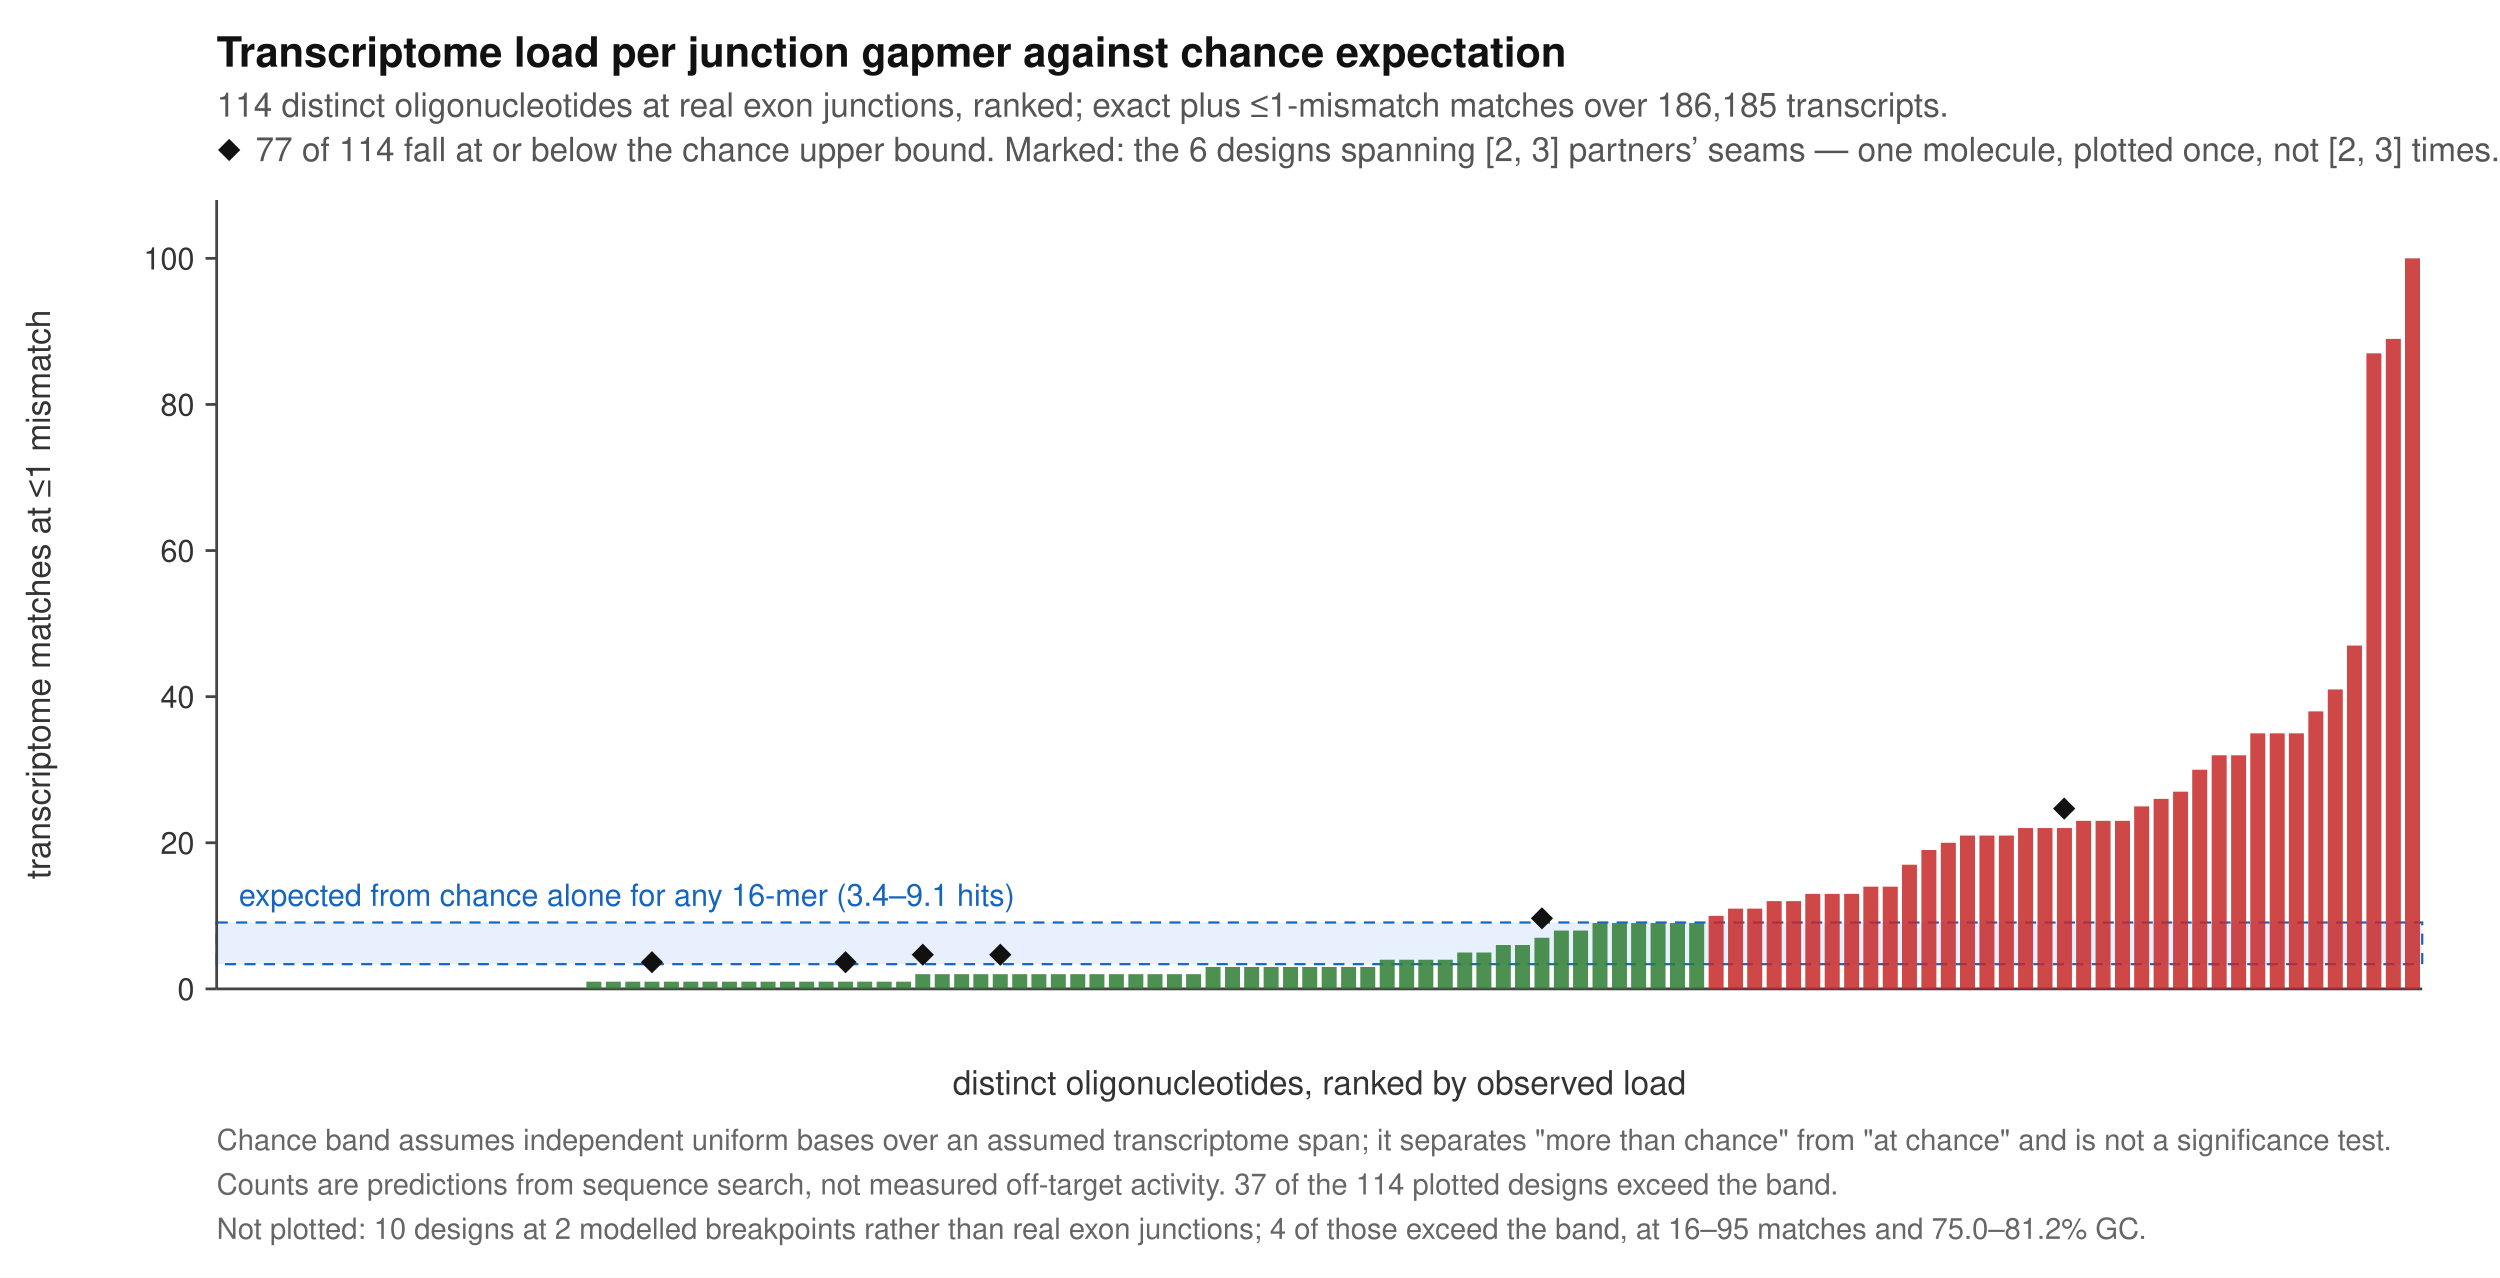
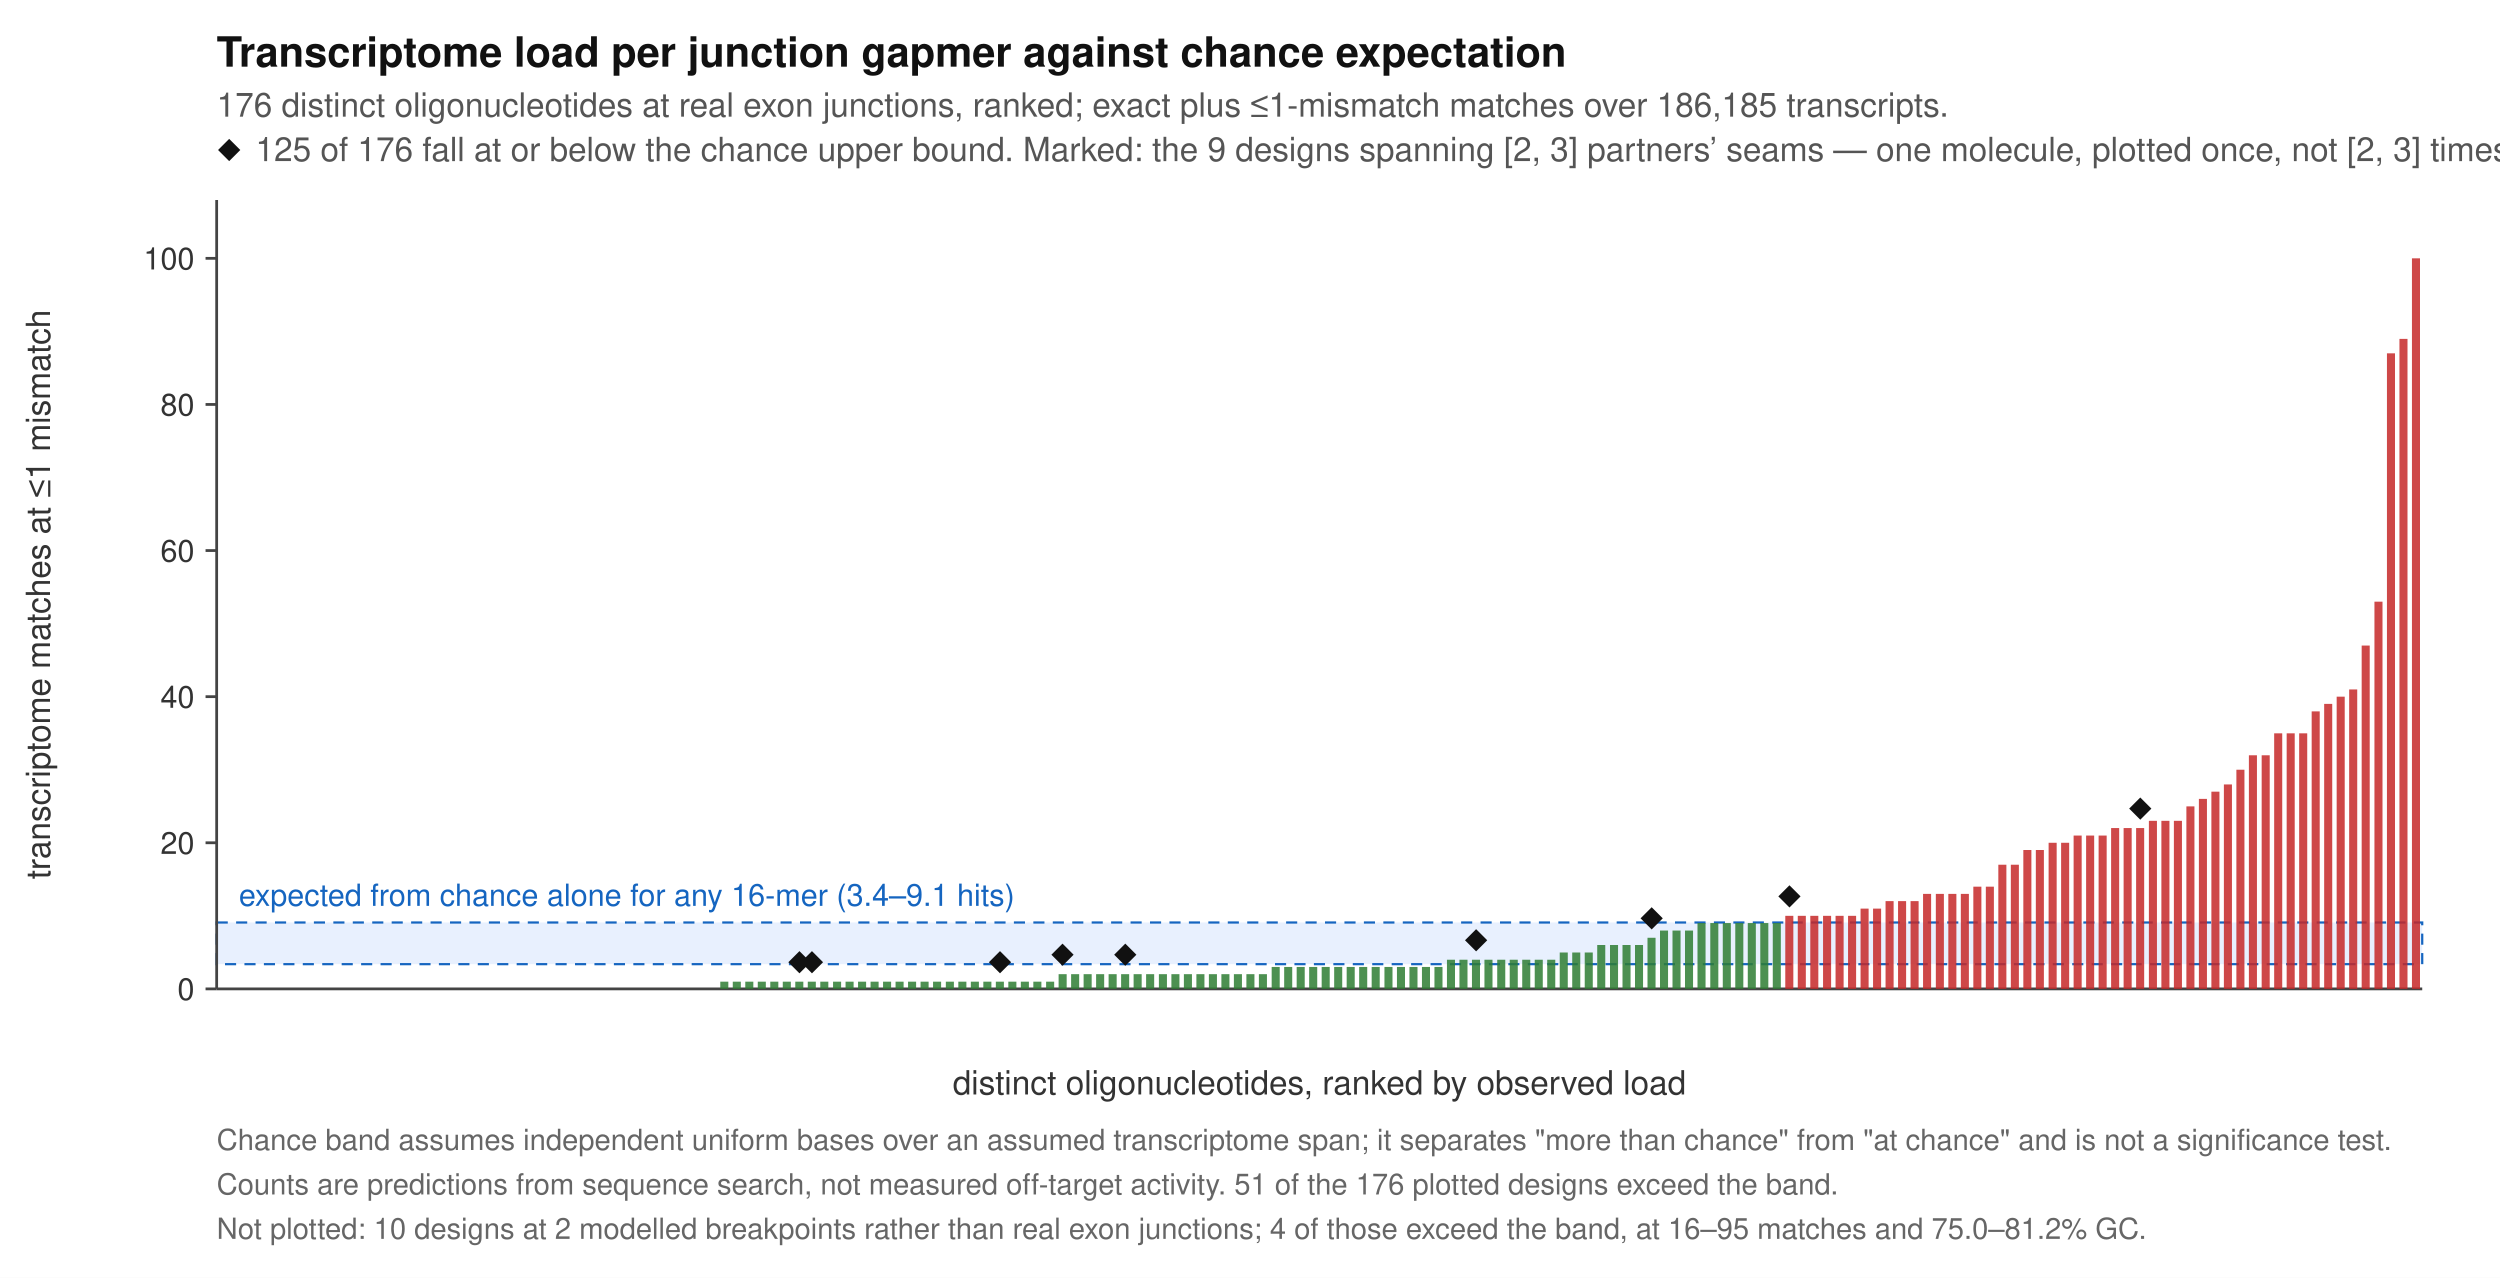
<svg xmlns="http://www.w3.org/2000/svg" width="900" height="460" viewBox="0 0 900 460" font-family="Helvetica,Arial,sans-serif">
  <rect width="900" height="460" fill="#ffffff" />
  <rect x="78" y="332.1" width="794" height="15.0" fill="#e8f0fe" stroke="#1565c0" stroke-width="0.8" stroke-dasharray="4 3" />
  <text x="86" y="326.1" font-size="11" fill="#1565c0">expected from chance alone for any 16-mer (3.4–9.1 hits)</text>
  <line x1="78" y1="356" x2="872" y2="356" stroke="#444" stroke-width="1" />
  <line x1="78" y1="72" x2="78" y2="356" stroke="#444" stroke-width="1" />
  <line x1="74" y1="356.0" x2="78" y2="356.0" stroke="#444" />
  <text x="70" y="360.0" font-size="11" fill="#333" text-anchor="end">0</text>
  <line x1="74" y1="303.4" x2="78" y2="303.4" stroke="#444" />
  <text x="70" y="307.4" font-size="11" fill="#333" text-anchor="end">20</text>
  <line x1="74" y1="250.8" x2="78" y2="250.8" stroke="#444" />
  <text x="70" y="254.8" font-size="11" fill="#333" text-anchor="end">40</text>
  <line x1="74" y1="198.2" x2="78" y2="198.2" stroke="#444" />
  <text x="70" y="202.2" font-size="11" fill="#333" text-anchor="end">60</text>
  <line x1="74" y1="145.6" x2="78" y2="145.6" stroke="#444" />
  <text x="70" y="149.6" font-size="11" fill="#333" text-anchor="end">80</text>
  <line x1="74" y1="93.0" x2="78" y2="93.0" stroke="#444" />
  <text x="70" y="97.0" font-size="11" fill="#333" text-anchor="end">100</text>
-   <rect x="78.8" y="356.0" width="5.4" height="0.0" fill="#2e7d32" opacity="0.85" />
-   <rect x="85.8" y="356.0" width="5.4" height="0.0" fill="#2e7d32" opacity="0.85" />
-   <rect x="92.7" y="356.0" width="5.4" height="0.0" fill="#2e7d32" opacity="0.85" />
-   <rect x="99.7" y="356.0" width="5.4" height="0.0" fill="#2e7d32" opacity="0.85" />
-   <rect x="106.7" y="356.0" width="5.4" height="0.0" fill="#2e7d32" opacity="0.85" />
-   <rect x="113.6" y="356.0" width="5.4" height="0.0" fill="#2e7d32" opacity="0.85" />
-   <rect x="120.6" y="356.0" width="5.4" height="0.0" fill="#2e7d32" opacity="0.85" />
-   <rect x="127.6" y="356.0" width="5.4" height="0.0" fill="#2e7d32" opacity="0.85" />
-   <rect x="134.5" y="356.0" width="5.4" height="0.0" fill="#2e7d32" opacity="0.85" />
-   <rect x="141.5" y="356.0" width="5.4" height="0.0" fill="#2e7d32" opacity="0.85" />
-   <rect x="148.4" y="356.0" width="5.4" height="0.0" fill="#2e7d32" opacity="0.85" />
-   <rect x="155.4" y="356.0" width="5.4" height="0.0" fill="#2e7d32" opacity="0.85" />
-   <rect x="162.4" y="356.0" width="5.4" height="0.0" fill="#2e7d32" opacity="0.85" />
-   <rect x="169.3" y="356.0" width="5.4" height="0.0" fill="#2e7d32" opacity="0.85" />
-   <rect x="176.3" y="356.0" width="5.4" height="0.0" fill="#2e7d32" opacity="0.85" />
-   <rect x="183.3" y="356.0" width="5.4" height="0.0" fill="#2e7d32" opacity="0.85" />
-   <rect x="190.2" y="356.0" width="5.4" height="0.0" fill="#2e7d32" opacity="0.85" />
-   <rect x="197.2" y="356.0" width="5.4" height="0.0" fill="#2e7d32" opacity="0.85" />
-   <rect x="204.2" y="356.0" width="5.4" height="0.0" fill="#2e7d32" opacity="0.85" />
-   <rect x="211.1" y="353.4" width="5.4" height="2.6" fill="#2e7d32" opacity="0.85" />
-   <rect x="218.1" y="353.4" width="5.4" height="2.6" fill="#2e7d32" opacity="0.85" />
-   <rect x="225.1" y="353.4" width="5.4" height="2.6" fill="#2e7d32" opacity="0.85" />
-   <rect x="232.0" y="353.4" width="5.4" height="2.6" fill="#2e7d32" opacity="0.85" />
-   <polygon points="234.7,342.4 238.7,346.4 234.7,350.4 230.7,346.4" fill="#111" />
-   <rect x="239.0" y="353.4" width="5.4" height="2.6" fill="#2e7d32" opacity="0.85" />
-   <rect x="246.0" y="353.4" width="5.4" height="2.6" fill="#2e7d32" opacity="0.85" />
-   <rect x="252.9" y="353.4" width="5.4" height="2.6" fill="#2e7d32" opacity="0.85" />
-   <rect x="259.9" y="353.4" width="5.4" height="2.6" fill="#2e7d32" opacity="0.85" />
-   <rect x="266.9" y="353.4" width="5.4" height="2.6" fill="#2e7d32" opacity="0.85" />
-   <rect x="273.8" y="353.4" width="5.4" height="2.6" fill="#2e7d32" opacity="0.85" />
-   <rect x="280.8" y="353.4" width="5.4" height="2.6" fill="#2e7d32" opacity="0.85" />
-   <rect x="287.7" y="353.4" width="5.4" height="2.6" fill="#2e7d32" opacity="0.85" />
-   <rect x="294.7" y="353.4" width="5.4" height="2.6" fill="#2e7d32" opacity="0.85" />
-   <rect x="301.7" y="353.4" width="5.4" height="2.6" fill="#2e7d32" opacity="0.85" />
-   <polygon points="304.4,342.4 308.4,346.4 304.4,350.4 300.4,346.4" fill="#111" />
-   <rect x="308.6" y="353.4" width="5.4" height="2.6" fill="#2e7d32" opacity="0.85" />
-   <rect x="315.6" y="353.4" width="5.4" height="2.6" fill="#2e7d32" opacity="0.85" />
-   <rect x="322.6" y="353.4" width="5.4" height="2.6" fill="#2e7d32" opacity="0.85" />
-   <rect x="329.5" y="350.7" width="5.4" height="5.3" fill="#2e7d32" opacity="0.85" />
-   <polygon points="332.2,339.7 336.2,343.7 332.2,347.7 328.2,343.7" fill="#111" />
-   <rect x="336.5" y="350.7" width="5.4" height="5.3" fill="#2e7d32" opacity="0.85" />
-   <rect x="343.5" y="350.7" width="5.4" height="5.3" fill="#2e7d32" opacity="0.85" />
-   <rect x="350.4" y="350.7" width="5.4" height="5.3" fill="#2e7d32" opacity="0.85" />
-   <rect x="357.4" y="350.7" width="5.4" height="5.3" fill="#2e7d32" opacity="0.85" />
-   <polygon points="360.1,339.7 364.1,343.7 360.1,347.7 356.1,343.7" fill="#111" />
-   <rect x="364.4" y="350.7" width="5.4" height="5.3" fill="#2e7d32" opacity="0.85" />
-   <rect x="371.3" y="350.7" width="5.4" height="5.3" fill="#2e7d32" opacity="0.85" />
-   <rect x="378.3" y="350.7" width="5.4" height="5.3" fill="#2e7d32" opacity="0.85" />
-   <rect x="385.3" y="350.7" width="5.4" height="5.3" fill="#2e7d32" opacity="0.85" />
-   <rect x="392.2" y="350.7" width="5.4" height="5.3" fill="#2e7d32" opacity="0.85" />
-   <rect x="399.2" y="350.7" width="5.4" height="5.3" fill="#2e7d32" opacity="0.85" />
-   <rect x="406.2" y="350.7" width="5.4" height="5.3" fill="#2e7d32" opacity="0.85" />
-   <rect x="413.1" y="350.7" width="5.4" height="5.3" fill="#2e7d32" opacity="0.85" />
-   <rect x="420.1" y="350.7" width="5.4" height="5.3" fill="#2e7d32" opacity="0.85" />
-   <rect x="427.0" y="350.7" width="5.4" height="5.3" fill="#2e7d32" opacity="0.85" />
-   <rect x="434.0" y="348.1" width="5.4" height="7.9" fill="#2e7d32" opacity="0.85" />
-   <rect x="441.0" y="348.1" width="5.4" height="7.9" fill="#2e7d32" opacity="0.85" />
-   <rect x="447.9" y="348.1" width="5.4" height="7.9" fill="#2e7d32" opacity="0.85" />
-   <rect x="454.9" y="348.1" width="5.4" height="7.9" fill="#2e7d32" opacity="0.85" />
-   <rect x="461.9" y="348.1" width="5.4" height="7.9" fill="#2e7d32" opacity="0.85" />
-   <rect x="468.8" y="348.1" width="5.4" height="7.9" fill="#2e7d32" opacity="0.85" />
-   <rect x="475.8" y="348.1" width="5.4" height="7.9" fill="#2e7d32" opacity="0.85" />
-   <rect x="482.8" y="348.1" width="5.4" height="7.9" fill="#2e7d32" opacity="0.85" />
-   <rect x="489.7" y="348.1" width="5.4" height="7.9" fill="#2e7d32" opacity="0.85" />
-   <rect x="496.7" y="345.5" width="5.4" height="10.5" fill="#2e7d32" opacity="0.85" />
-   <rect x="503.7" y="345.5" width="5.4" height="10.5" fill="#2e7d32" opacity="0.85" />
-   <rect x="510.6" y="345.5" width="5.4" height="10.5" fill="#2e7d32" opacity="0.85" />
-   <rect x="517.6" y="345.5" width="5.4" height="10.5" fill="#2e7d32" opacity="0.85" />
-   <rect x="524.6" y="342.9" width="5.4" height="13.1" fill="#2e7d32" opacity="0.85" />
-   <rect x="531.5" y="342.9" width="5.4" height="13.1" fill="#2e7d32" opacity="0.85" />
-   <rect x="538.5" y="340.2" width="5.4" height="15.8" fill="#2e7d32" opacity="0.85" />
-   <rect x="545.4" y="340.2" width="5.4" height="15.8" fill="#2e7d32" opacity="0.85" />
-   <rect x="552.4" y="337.6" width="5.4" height="18.4" fill="#2e7d32" opacity="0.85" />
-   <polygon points="555.1,326.6 559.1,330.6 555.1,334.6 551.1,330.6" fill="#111" />
-   <rect x="559.4" y="335.0" width="5.4" height="21.0" fill="#2e7d32" opacity="0.85" />
-   <rect x="566.3" y="335.0" width="5.4" height="21.0" fill="#2e7d32" opacity="0.85" />
-   <rect x="573.3" y="332.3" width="5.4" height="23.7" fill="#2e7d32" opacity="0.85" />
-   <rect x="580.3" y="332.3" width="5.4" height="23.7" fill="#2e7d32" opacity="0.85" />
-   <rect x="587.2" y="332.3" width="5.4" height="23.7" fill="#2e7d32" opacity="0.85" />
-   <rect x="594.2" y="332.3" width="5.4" height="23.7" fill="#2e7d32" opacity="0.85" />
-   <rect x="601.2" y="332.3" width="5.4" height="23.7" fill="#2e7d32" opacity="0.85" />
-   <rect x="608.1" y="332.3" width="5.4" height="23.7" fill="#2e7d32" opacity="0.85" />
-   <rect x="615.1" y="329.7" width="5.4" height="26.3" fill="#c62828" opacity="0.85" />
-   <rect x="622.1" y="327.1" width="5.4" height="28.9" fill="#c62828" opacity="0.85" />
-   <rect x="629.0" y="327.1" width="5.4" height="28.9" fill="#c62828" opacity="0.85" />
-   <rect x="636.0" y="324.4" width="5.4" height="31.6" fill="#c62828" opacity="0.85" />
-   <rect x="643.0" y="324.4" width="5.4" height="31.6" fill="#c62828" opacity="0.85" />
-   <rect x="649.9" y="321.8" width="5.4" height="34.2" fill="#c62828" opacity="0.85" />
-   <rect x="656.9" y="321.8" width="5.4" height="34.2" fill="#c62828" opacity="0.85" />
-   <rect x="663.9" y="321.8" width="5.4" height="34.2" fill="#c62828" opacity="0.85" />
-   <rect x="670.8" y="319.2" width="5.4" height="36.8" fill="#c62828" opacity="0.85" />
-   <rect x="677.8" y="319.2" width="5.4" height="36.8" fill="#c62828" opacity="0.85" />
-   <rect x="684.7" y="311.3" width="5.4" height="44.7" fill="#c62828" opacity="0.85" />
-   <rect x="691.7" y="306.0" width="5.4" height="50.0" fill="#c62828" opacity="0.85" />
-   <rect x="698.7" y="303.4" width="5.4" height="52.6" fill="#c62828" opacity="0.85" />
-   <rect x="705.6" y="300.8" width="5.4" height="55.2" fill="#c62828" opacity="0.85" />
-   <rect x="712.6" y="300.8" width="5.4" height="55.2" fill="#c62828" opacity="0.85" />
-   <rect x="719.6" y="300.8" width="5.4" height="55.2" fill="#c62828" opacity="0.85" />
-   <rect x="726.5" y="298.1" width="5.4" height="57.9" fill="#c62828" opacity="0.85" />
-   <rect x="733.5" y="298.1" width="5.4" height="57.9" fill="#c62828" opacity="0.85" />
-   <rect x="740.5" y="298.1" width="5.4" height="57.9" fill="#c62828" opacity="0.85" />
-   <polygon points="743.1,287.1 747.1,291.1 743.1,295.1 739.1,291.1" fill="#111" />
-   <rect x="747.4" y="295.5" width="5.4" height="60.5" fill="#c62828" opacity="0.85" />
-   <rect x="754.4" y="295.5" width="5.4" height="60.5" fill="#c62828" opacity="0.85" />
-   <rect x="761.4" y="295.5" width="5.4" height="60.5" fill="#c62828" opacity="0.85" />
-   <rect x="768.3" y="290.3" width="5.4" height="65.7" fill="#c62828" opacity="0.85" />
-   <rect x="775.3" y="287.6" width="5.4" height="68.4" fill="#c62828" opacity="0.85" />
-   <rect x="782.3" y="285.0" width="5.4" height="71.0" fill="#c62828" opacity="0.85" />
-   <rect x="789.2" y="277.1" width="5.4" height="78.9" fill="#c62828" opacity="0.85" />
-   <rect x="796.2" y="271.9" width="5.4" height="84.1" fill="#c62828" opacity="0.85" />
-   <rect x="803.2" y="271.9" width="5.4" height="84.1" fill="#c62828" opacity="0.85" />
-   <rect x="810.1" y="264.0" width="5.4" height="92.0" fill="#c62828" opacity="0.85" />
-   <rect x="817.1" y="264.0" width="5.4" height="92.0" fill="#c62828" opacity="0.85" />
-   <rect x="824.0" y="264.0" width="5.4" height="92.0" fill="#c62828" opacity="0.85" />
-   <rect x="831.0" y="256.1" width="5.4" height="99.9" fill="#c62828" opacity="0.85" />
-   <rect x="838.0" y="248.2" width="5.4" height="107.8" fill="#c62828" opacity="0.85" />
-   <rect x="844.9" y="232.4" width="5.4" height="123.6" fill="#c62828" opacity="0.85" />
-   <rect x="851.9" y="127.2" width="5.4" height="228.8" fill="#c62828" opacity="0.85" />
-   <rect x="858.9" y="122.0" width="5.4" height="234.0" fill="#c62828" opacity="0.85" />
-   <rect x="865.8" y="93.0" width="5.4" height="263.0" fill="#c62828" opacity="0.85" />
+   <rect x="78.8" y="356.0" width="2.9" height="0.0" fill="#2e7d32" opacity="0.85" />
+   <rect x="83.3" y="356.0" width="2.9" height="0.0" fill="#2e7d32" opacity="0.85" />
+   <rect x="87.8" y="356.0" width="2.9" height="0.0" fill="#2e7d32" opacity="0.85" />
+   <rect x="92.3" y="356.0" width="2.9" height="0.0" fill="#2e7d32" opacity="0.85" />
+   <rect x="96.8" y="356.0" width="2.9" height="0.0" fill="#2e7d32" opacity="0.85" />
+   <rect x="101.4" y="356.0" width="2.9" height="0.0" fill="#2e7d32" opacity="0.85" />
+   <rect x="105.9" y="356.0" width="2.9" height="0.0" fill="#2e7d32" opacity="0.85" />
+   <rect x="110.4" y="356.0" width="2.9" height="0.0" fill="#2e7d32" opacity="0.85" />
+   <rect x="114.9" y="356.0" width="2.9" height="0.0" fill="#2e7d32" opacity="0.85" />
+   <rect x="119.4" y="356.0" width="2.9" height="0.0" fill="#2e7d32" opacity="0.85" />
+   <rect x="123.9" y="356.0" width="2.9" height="0.0" fill="#2e7d32" opacity="0.85" />
+   <rect x="128.4" y="356.0" width="2.9" height="0.0" fill="#2e7d32" opacity="0.85" />
+   <rect x="132.9" y="356.0" width="2.9" height="0.0" fill="#2e7d32" opacity="0.85" />
+   <rect x="137.4" y="356.0" width="2.9" height="0.0" fill="#2e7d32" opacity="0.85" />
+   <rect x="142.0" y="356.0" width="2.9" height="0.0" fill="#2e7d32" opacity="0.85" />
+   <rect x="146.5" y="356.0" width="2.9" height="0.0" fill="#2e7d32" opacity="0.85" />
+   <rect x="151.0" y="356.0" width="2.9" height="0.0" fill="#2e7d32" opacity="0.85" />
+   <rect x="155.5" y="356.0" width="2.9" height="0.0" fill="#2e7d32" opacity="0.85" />
+   <rect x="160.0" y="356.0" width="2.9" height="0.0" fill="#2e7d32" opacity="0.85" />
+   <rect x="164.5" y="356.0" width="2.9" height="0.0" fill="#2e7d32" opacity="0.85" />
+   <rect x="169.0" y="356.0" width="2.9" height="0.0" fill="#2e7d32" opacity="0.85" />
+   <rect x="173.5" y="356.0" width="2.9" height="0.0" fill="#2e7d32" opacity="0.85" />
+   <rect x="178.0" y="356.0" width="2.9" height="0.0" fill="#2e7d32" opacity="0.85" />
+   <rect x="182.6" y="356.0" width="2.9" height="0.0" fill="#2e7d32" opacity="0.85" />
+   <rect x="187.1" y="356.0" width="2.9" height="0.0" fill="#2e7d32" opacity="0.85" />
+   <rect x="191.6" y="356.0" width="2.9" height="0.0" fill="#2e7d32" opacity="0.85" />
+   <rect x="196.1" y="356.0" width="2.9" height="0.0" fill="#2e7d32" opacity="0.85" />
+   <rect x="200.6" y="356.0" width="2.9" height="0.0" fill="#2e7d32" opacity="0.85" />
+   <rect x="205.1" y="356.0" width="2.9" height="0.0" fill="#2e7d32" opacity="0.85" />
+   <rect x="209.6" y="356.0" width="2.9" height="0.0" fill="#2e7d32" opacity="0.85" />
+   <rect x="214.1" y="356.0" width="2.9" height="0.0" fill="#2e7d32" opacity="0.85" />
+   <rect x="218.7" y="356.0" width="2.9" height="0.0" fill="#2e7d32" opacity="0.85" />
+   <rect x="223.2" y="356.0" width="2.9" height="0.0" fill="#2e7d32" opacity="0.85" />
+   <rect x="227.7" y="356.0" width="2.9" height="0.0" fill="#2e7d32" opacity="0.85" />
+   <rect x="232.2" y="356.0" width="2.9" height="0.0" fill="#2e7d32" opacity="0.85" />
+   <rect x="236.7" y="356.0" width="2.9" height="0.0" fill="#2e7d32" opacity="0.85" />
+   <rect x="241.2" y="356.0" width="2.9" height="0.0" fill="#2e7d32" opacity="0.85" />
+   <rect x="245.7" y="356.0" width="2.9" height="0.0" fill="#2e7d32" opacity="0.85" />
+   <rect x="250.2" y="356.0" width="2.9" height="0.0" fill="#2e7d32" opacity="0.85" />
+   <rect x="254.7" y="356.0" width="2.9" height="0.0" fill="#2e7d32" opacity="0.85" />
+   <rect x="259.3" y="353.4" width="2.9" height="2.6" fill="#2e7d32" opacity="0.85" />
+   <rect x="263.8" y="353.4" width="2.9" height="2.6" fill="#2e7d32" opacity="0.85" />
+   <rect x="268.3" y="353.4" width="2.9" height="2.6" fill="#2e7d32" opacity="0.85" />
+   <rect x="272.8" y="353.4" width="2.9" height="2.6" fill="#2e7d32" opacity="0.85" />
+   <rect x="277.3" y="353.4" width="2.9" height="2.6" fill="#2e7d32" opacity="0.85" />
+   <rect x="281.8" y="353.4" width="2.9" height="2.6" fill="#2e7d32" opacity="0.85" />
+   <rect x="286.3" y="353.4" width="2.9" height="2.6" fill="#2e7d32" opacity="0.85" />
+   <polygon points="287.8,342.4 291.8,346.4 287.8,350.4 283.8,346.4" fill="#111" />
+   <rect x="290.8" y="353.4" width="2.9" height="2.6" fill="#2e7d32" opacity="0.85" />
+   <polygon points="292.3,342.4 296.3,346.4 292.3,350.4 288.3,346.4" fill="#111" />
+   <rect x="295.3" y="353.4" width="2.9" height="2.6" fill="#2e7d32" opacity="0.85" />
+   <rect x="299.9" y="353.4" width="2.9" height="2.6" fill="#2e7d32" opacity="0.85" />
+   <rect x="304.4" y="353.4" width="2.9" height="2.6" fill="#2e7d32" opacity="0.85" />
+   <rect x="308.9" y="353.4" width="2.9" height="2.6" fill="#2e7d32" opacity="0.85" />
+   <rect x="313.4" y="353.4" width="2.9" height="2.6" fill="#2e7d32" opacity="0.85" />
+   <rect x="317.9" y="353.4" width="2.9" height="2.6" fill="#2e7d32" opacity="0.85" />
+   <rect x="322.4" y="353.4" width="2.9" height="2.6" fill="#2e7d32" opacity="0.85" />
+   <rect x="326.9" y="353.4" width="2.9" height="2.6" fill="#2e7d32" opacity="0.85" />
+   <rect x="331.4" y="353.4" width="2.9" height="2.6" fill="#2e7d32" opacity="0.85" />
+   <rect x="335.9" y="353.4" width="2.9" height="2.6" fill="#2e7d32" opacity="0.85" />
+   <rect x="340.5" y="353.4" width="2.9" height="2.6" fill="#2e7d32" opacity="0.85" />
+   <rect x="345.0" y="353.4" width="2.9" height="2.6" fill="#2e7d32" opacity="0.85" />
+   <rect x="349.5" y="353.4" width="2.9" height="2.6" fill="#2e7d32" opacity="0.85" />
+   <rect x="354.0" y="353.4" width="2.9" height="2.6" fill="#2e7d32" opacity="0.85" />
+   <rect x="358.5" y="353.4" width="2.9" height="2.6" fill="#2e7d32" opacity="0.85" />
+   <polygon points="360.0,342.4 364.0,346.4 360.0,350.4 356.0,346.4" fill="#111" />
+   <rect x="363.0" y="353.4" width="2.9" height="2.6" fill="#2e7d32" opacity="0.85" />
+   <rect x="367.5" y="353.4" width="2.9" height="2.6" fill="#2e7d32" opacity="0.85" />
+   <rect x="372.0" y="353.4" width="2.9" height="2.6" fill="#2e7d32" opacity="0.85" />
+   <rect x="376.6" y="353.4" width="2.9" height="2.6" fill="#2e7d32" opacity="0.85" />
+   <rect x="381.1" y="350.7" width="2.9" height="5.3" fill="#2e7d32" opacity="0.85" />
+   <polygon points="382.5,339.7 386.5,343.7 382.5,347.7 378.5,343.7" fill="#111" />
+   <rect x="385.6" y="350.7" width="2.9" height="5.3" fill="#2e7d32" opacity="0.85" />
+   <rect x="390.1" y="350.7" width="2.9" height="5.3" fill="#2e7d32" opacity="0.85" />
+   <rect x="394.6" y="350.7" width="2.9" height="5.3" fill="#2e7d32" opacity="0.85" />
+   <rect x="399.1" y="350.7" width="2.9" height="5.3" fill="#2e7d32" opacity="0.85" />
+   <rect x="403.6" y="350.7" width="2.9" height="5.3" fill="#2e7d32" opacity="0.85" />
+   <polygon points="405.1,339.7 409.1,343.7 405.1,347.7 401.1,343.7" fill="#111" />
+   <rect x="408.1" y="350.7" width="2.9" height="5.3" fill="#2e7d32" opacity="0.85" />
+   <rect x="412.6" y="350.7" width="2.9" height="5.3" fill="#2e7d32" opacity="0.85" />
+   <rect x="417.2" y="350.7" width="2.9" height="5.3" fill="#2e7d32" opacity="0.85" />
+   <rect x="421.7" y="350.7" width="2.9" height="5.3" fill="#2e7d32" opacity="0.85" />
+   <rect x="426.2" y="350.7" width="2.9" height="5.3" fill="#2e7d32" opacity="0.85" />
+   <rect x="430.7" y="350.7" width="2.9" height="5.3" fill="#2e7d32" opacity="0.85" />
+   <rect x="435.2" y="350.7" width="2.9" height="5.3" fill="#2e7d32" opacity="0.85" />
+   <rect x="439.7" y="350.7" width="2.9" height="5.3" fill="#2e7d32" opacity="0.85" />
+   <rect x="444.2" y="350.7" width="2.9" height="5.3" fill="#2e7d32" opacity="0.85" />
+   <rect x="448.7" y="350.7" width="2.9" height="5.3" fill="#2e7d32" opacity="0.85" />
+   <rect x="453.2" y="350.7" width="2.9" height="5.3" fill="#2e7d32" opacity="0.85" />
+   <rect x="457.8" y="348.1" width="2.9" height="7.9" fill="#2e7d32" opacity="0.85" />
+   <rect x="462.3" y="348.1" width="2.9" height="7.9" fill="#2e7d32" opacity="0.85" />
+   <rect x="466.8" y="348.1" width="2.9" height="7.9" fill="#2e7d32" opacity="0.85" />
+   <rect x="471.3" y="348.1" width="2.9" height="7.9" fill="#2e7d32" opacity="0.85" />
+   <rect x="475.8" y="348.1" width="2.9" height="7.9" fill="#2e7d32" opacity="0.85" />
+   <rect x="480.3" y="348.1" width="2.9" height="7.9" fill="#2e7d32" opacity="0.85" />
+   <rect x="484.8" y="348.1" width="2.9" height="7.9" fill="#2e7d32" opacity="0.85" />
+   <rect x="489.3" y="348.1" width="2.9" height="7.9" fill="#2e7d32" opacity="0.85" />
+   <rect x="493.8" y="348.1" width="2.9" height="7.9" fill="#2e7d32" opacity="0.85" />
+   <rect x="498.4" y="348.1" width="2.9" height="7.9" fill="#2e7d32" opacity="0.85" />
+   <rect x="502.9" y="348.1" width="2.9" height="7.9" fill="#2e7d32" opacity="0.85" />
+   <rect x="507.4" y="348.1" width="2.9" height="7.9" fill="#2e7d32" opacity="0.85" />
+   <rect x="511.9" y="348.1" width="2.9" height="7.9" fill="#2e7d32" opacity="0.85" />
+   <rect x="516.4" y="348.1" width="2.9" height="7.9" fill="#2e7d32" opacity="0.85" />
+   <rect x="520.9" y="345.5" width="2.9" height="10.5" fill="#2e7d32" opacity="0.85" />
+   <rect x="525.4" y="345.5" width="2.9" height="10.5" fill="#2e7d32" opacity="0.85" />
+   <rect x="529.9" y="345.5" width="2.9" height="10.5" fill="#2e7d32" opacity="0.85" />
+   <polygon points="531.4,334.5 535.4,338.5 531.4,342.5 527.4,338.5" fill="#111" />
+   <rect x="534.4" y="345.5" width="2.9" height="10.5" fill="#2e7d32" opacity="0.85" />
+   <rect x="539.0" y="345.5" width="2.9" height="10.5" fill="#2e7d32" opacity="0.85" />
+   <rect x="543.5" y="345.5" width="2.9" height="10.5" fill="#2e7d32" opacity="0.85" />
+   <rect x="548.0" y="345.5" width="2.9" height="10.5" fill="#2e7d32" opacity="0.85" />
+   <rect x="552.5" y="345.5" width="2.9" height="10.5" fill="#2e7d32" opacity="0.85" />
+   <rect x="557.0" y="345.5" width="2.9" height="10.5" fill="#2e7d32" opacity="0.85" />
+   <rect x="561.5" y="342.9" width="2.9" height="13.1" fill="#2e7d32" opacity="0.85" />
+   <rect x="566.0" y="342.9" width="2.9" height="13.1" fill="#2e7d32" opacity="0.85" />
+   <rect x="570.5" y="342.9" width="2.9" height="13.1" fill="#2e7d32" opacity="0.85" />
+   <rect x="575.0" y="340.2" width="2.9" height="15.8" fill="#2e7d32" opacity="0.85" />
+   <rect x="579.6" y="340.2" width="2.9" height="15.8" fill="#2e7d32" opacity="0.85" />
+   <rect x="584.1" y="340.2" width="2.9" height="15.8" fill="#2e7d32" opacity="0.85" />
+   <rect x="588.6" y="340.2" width="2.9" height="15.8" fill="#2e7d32" opacity="0.85" />
+   <rect x="593.1" y="337.6" width="2.9" height="18.4" fill="#2e7d32" opacity="0.85" />
+   <polygon points="594.6,326.6 598.6,330.6 594.6,334.6 590.6,330.6" fill="#111" />
+   <rect x="597.6" y="335.0" width="2.9" height="21.0" fill="#2e7d32" opacity="0.85" />
+   <rect x="602.1" y="335.0" width="2.9" height="21.0" fill="#2e7d32" opacity="0.85" />
+   <rect x="606.6" y="335.0" width="2.9" height="21.0" fill="#2e7d32" opacity="0.85" />
+   <rect x="611.1" y="332.3" width="2.9" height="23.7" fill="#2e7d32" opacity="0.85" />
+   <rect x="615.7" y="332.3" width="2.9" height="23.7" fill="#2e7d32" opacity="0.85" />
+   <rect x="620.2" y="332.3" width="2.9" height="23.7" fill="#2e7d32" opacity="0.85" />
+   <rect x="624.7" y="332.3" width="2.9" height="23.7" fill="#2e7d32" opacity="0.85" />
+   <rect x="629.2" y="332.3" width="2.9" height="23.7" fill="#2e7d32" opacity="0.85" />
+   <rect x="633.7" y="332.3" width="2.9" height="23.7" fill="#2e7d32" opacity="0.85" />
+   <rect x="638.2" y="332.3" width="2.9" height="23.7" fill="#2e7d32" opacity="0.85" />
+   <rect x="642.7" y="329.7" width="2.9" height="26.3" fill="#c62828" opacity="0.85" />
+   <polygon points="644.2,318.7 648.2,322.7 644.2,326.7 640.2,322.7" fill="#111" />
+   <rect x="647.2" y="329.7" width="2.9" height="26.3" fill="#c62828" opacity="0.85" />
+   <rect x="651.7" y="329.7" width="2.9" height="26.3" fill="#c62828" opacity="0.85" />
+   <rect x="656.3" y="329.7" width="2.9" height="26.3" fill="#c62828" opacity="0.85" />
+   <rect x="660.8" y="329.7" width="2.9" height="26.3" fill="#c62828" opacity="0.85" />
+   <rect x="665.3" y="329.7" width="2.9" height="26.3" fill="#c62828" opacity="0.85" />
+   <rect x="669.8" y="327.1" width="2.9" height="28.9" fill="#c62828" opacity="0.85" />
+   <rect x="674.3" y="327.1" width="2.9" height="28.9" fill="#c62828" opacity="0.85" />
+   <rect x="678.8" y="324.4" width="2.9" height="31.6" fill="#c62828" opacity="0.85" />
+   <rect x="683.3" y="324.4" width="2.9" height="31.6" fill="#c62828" opacity="0.85" />
+   <rect x="687.8" y="324.4" width="2.9" height="31.6" fill="#c62828" opacity="0.85" />
+   <rect x="692.3" y="321.8" width="2.9" height="34.2" fill="#c62828" opacity="0.85" />
+   <rect x="696.9" y="321.8" width="2.9" height="34.2" fill="#c62828" opacity="0.85" />
+   <rect x="701.4" y="321.8" width="2.9" height="34.2" fill="#c62828" opacity="0.85" />
+   <rect x="705.9" y="321.8" width="2.9" height="34.2" fill="#c62828" opacity="0.85" />
+   <rect x="710.4" y="319.2" width="2.9" height="36.8" fill="#c62828" opacity="0.85" />
+   <rect x="714.9" y="319.2" width="2.9" height="36.8" fill="#c62828" opacity="0.85" />
+   <rect x="719.4" y="311.3" width="2.9" height="44.7" fill="#c62828" opacity="0.85" />
+   <rect x="723.9" y="311.3" width="2.9" height="44.7" fill="#c62828" opacity="0.85" />
+   <rect x="728.4" y="306.0" width="2.9" height="50.0" fill="#c62828" opacity="0.85" />
+   <rect x="732.9" y="306.0" width="2.9" height="50.0" fill="#c62828" opacity="0.85" />
+   <rect x="737.5" y="303.4" width="2.9" height="52.6" fill="#c62828" opacity="0.85" />
+   <rect x="742.0" y="303.4" width="2.9" height="52.6" fill="#c62828" opacity="0.85" />
+   <rect x="746.5" y="300.8" width="2.9" height="55.2" fill="#c62828" opacity="0.85" />
+   <rect x="751.0" y="300.8" width="2.9" height="55.2" fill="#c62828" opacity="0.85" />
+   <rect x="755.5" y="300.8" width="2.9" height="55.2" fill="#c62828" opacity="0.85" />
+   <rect x="760.0" y="298.1" width="2.9" height="57.9" fill="#c62828" opacity="0.85" />
+   <rect x="764.5" y="298.1" width="2.9" height="57.9" fill="#c62828" opacity="0.85" />
+   <rect x="769.0" y="298.1" width="2.9" height="57.9" fill="#c62828" opacity="0.85" />
+   <polygon points="770.5,287.1 774.5,291.1 770.5,295.1 766.5,291.1" fill="#111" />
+   <rect x="773.6" y="295.5" width="2.9" height="60.5" fill="#c62828" opacity="0.85" />
+   <rect x="778.1" y="295.5" width="2.9" height="60.5" fill="#c62828" opacity="0.85" />
+   <rect x="782.6" y="295.5" width="2.9" height="60.5" fill="#c62828" opacity="0.85" />
+   <rect x="787.1" y="290.3" width="2.9" height="65.7" fill="#c62828" opacity="0.85" />
+   <rect x="791.6" y="287.6" width="2.9" height="68.4" fill="#c62828" opacity="0.85" />
+   <rect x="796.1" y="285.0" width="2.9" height="71.0" fill="#c62828" opacity="0.85" />
+   <rect x="800.6" y="282.4" width="2.9" height="73.6" fill="#c62828" opacity="0.85" />
+   <rect x="805.1" y="277.1" width="2.9" height="78.9" fill="#c62828" opacity="0.85" />
+   <rect x="809.6" y="271.9" width="2.9" height="84.1" fill="#c62828" opacity="0.85" />
+   <rect x="814.2" y="271.9" width="2.9" height="84.1" fill="#c62828" opacity="0.85" />
+   <rect x="818.7" y="264.0" width="2.9" height="92.0" fill="#c62828" opacity="0.85" />
+   <rect x="823.2" y="264.0" width="2.9" height="92.0" fill="#c62828" opacity="0.85" />
+   <rect x="827.7" y="264.0" width="2.9" height="92.0" fill="#c62828" opacity="0.85" />
+   <rect x="832.2" y="256.1" width="2.9" height="99.9" fill="#c62828" opacity="0.85" />
+   <rect x="836.7" y="253.4" width="2.9" height="102.6" fill="#c62828" opacity="0.85" />
+   <rect x="841.2" y="250.8" width="2.9" height="105.2" fill="#c62828" opacity="0.85" />
+   <rect x="845.7" y="248.2" width="2.9" height="107.8" fill="#c62828" opacity="0.85" />
+   <rect x="850.2" y="232.4" width="2.9" height="123.6" fill="#c62828" opacity="0.85" />
+   <rect x="854.8" y="216.6" width="2.9" height="139.4" fill="#c62828" opacity="0.85" />
+   <rect x="859.3" y="127.2" width="2.9" height="228.8" fill="#c62828" opacity="0.85" />
+   <rect x="863.8" y="122.0" width="2.9" height="234.0" fill="#c62828" opacity="0.85" />
+   <rect x="868.3" y="93.0" width="2.9" height="263.0" fill="#c62828" opacity="0.85" />
  <text x="78" y="24" font-size="15" fill="#111" font-weight="600">Transcriptome load per junction gapmer against chance expectation</text>
-   <text x="78" y="42" font-size="12" fill="#555">114 distinct oligonucleotides at real exon junctions, ranked; exact plus ≤1-mismatch matches over 186,185 transcripts.</text>
+   <text x="78" y="42" font-size="12" fill="#555">176 distinct oligonucleotides at real exon junctions, ranked; exact plus ≤1-mismatch matches over 186,185 transcripts.</text>
  <polygon points="82.5,50 86.5,54 82.5,58 78.5,54" fill="#111" />
-   <text x="92" y="58" font-size="12" fill="#555">77 of 114 fall at or below the chance upper bound. Marked: the 6 designs spanning [2, 3] partners’ seams — one molecule, plotted once, not [2, 3] times.</text>
+   <text x="92" y="58" font-size="12" fill="#555">125 of 176 fall at or below the chance upper bound. Marked: the 9 designs spanning [2, 3] partners’ seams — one molecule, plotted once, not [2, 3] times.</text>
  <text x="475" y="394" font-size="12" fill="#333" text-anchor="middle">distinct oligonucleotides, ranked by observed load</text>
  <text x="18" y="214" font-size="12" fill="#333" text-anchor="middle" transform="rotate(-90 18 214)">transcriptome matches at ≤1 mismatch</text>
  <text x="78" y="414" font-size="10.5" fill="#666">Chance band assumes independent uniform bases over an assumed transcriptome span; it separates "more than chance" from "at chance" and is not a significance test.</text>
-   <text x="78" y="430" font-size="10.5" fill="#666">Counts are predictions from sequence search, not measured off-target activity. 37 of the 114 plotted designs exceed the band.</text>
+   <text x="78" y="430" font-size="10.5" fill="#666">Counts are predictions from sequence search, not measured off-target activity. 51 of the 176 plotted designs exceed the band.</text>
  <text x="78" y="446" font-size="10.5" fill="#666">Not plotted: 10 designs at 2 modelled breakpoints rather than real exon junctions; 4 of those exceed the band, at 16–95 matches and 75.0–81.2% GC.</text>
</svg>
